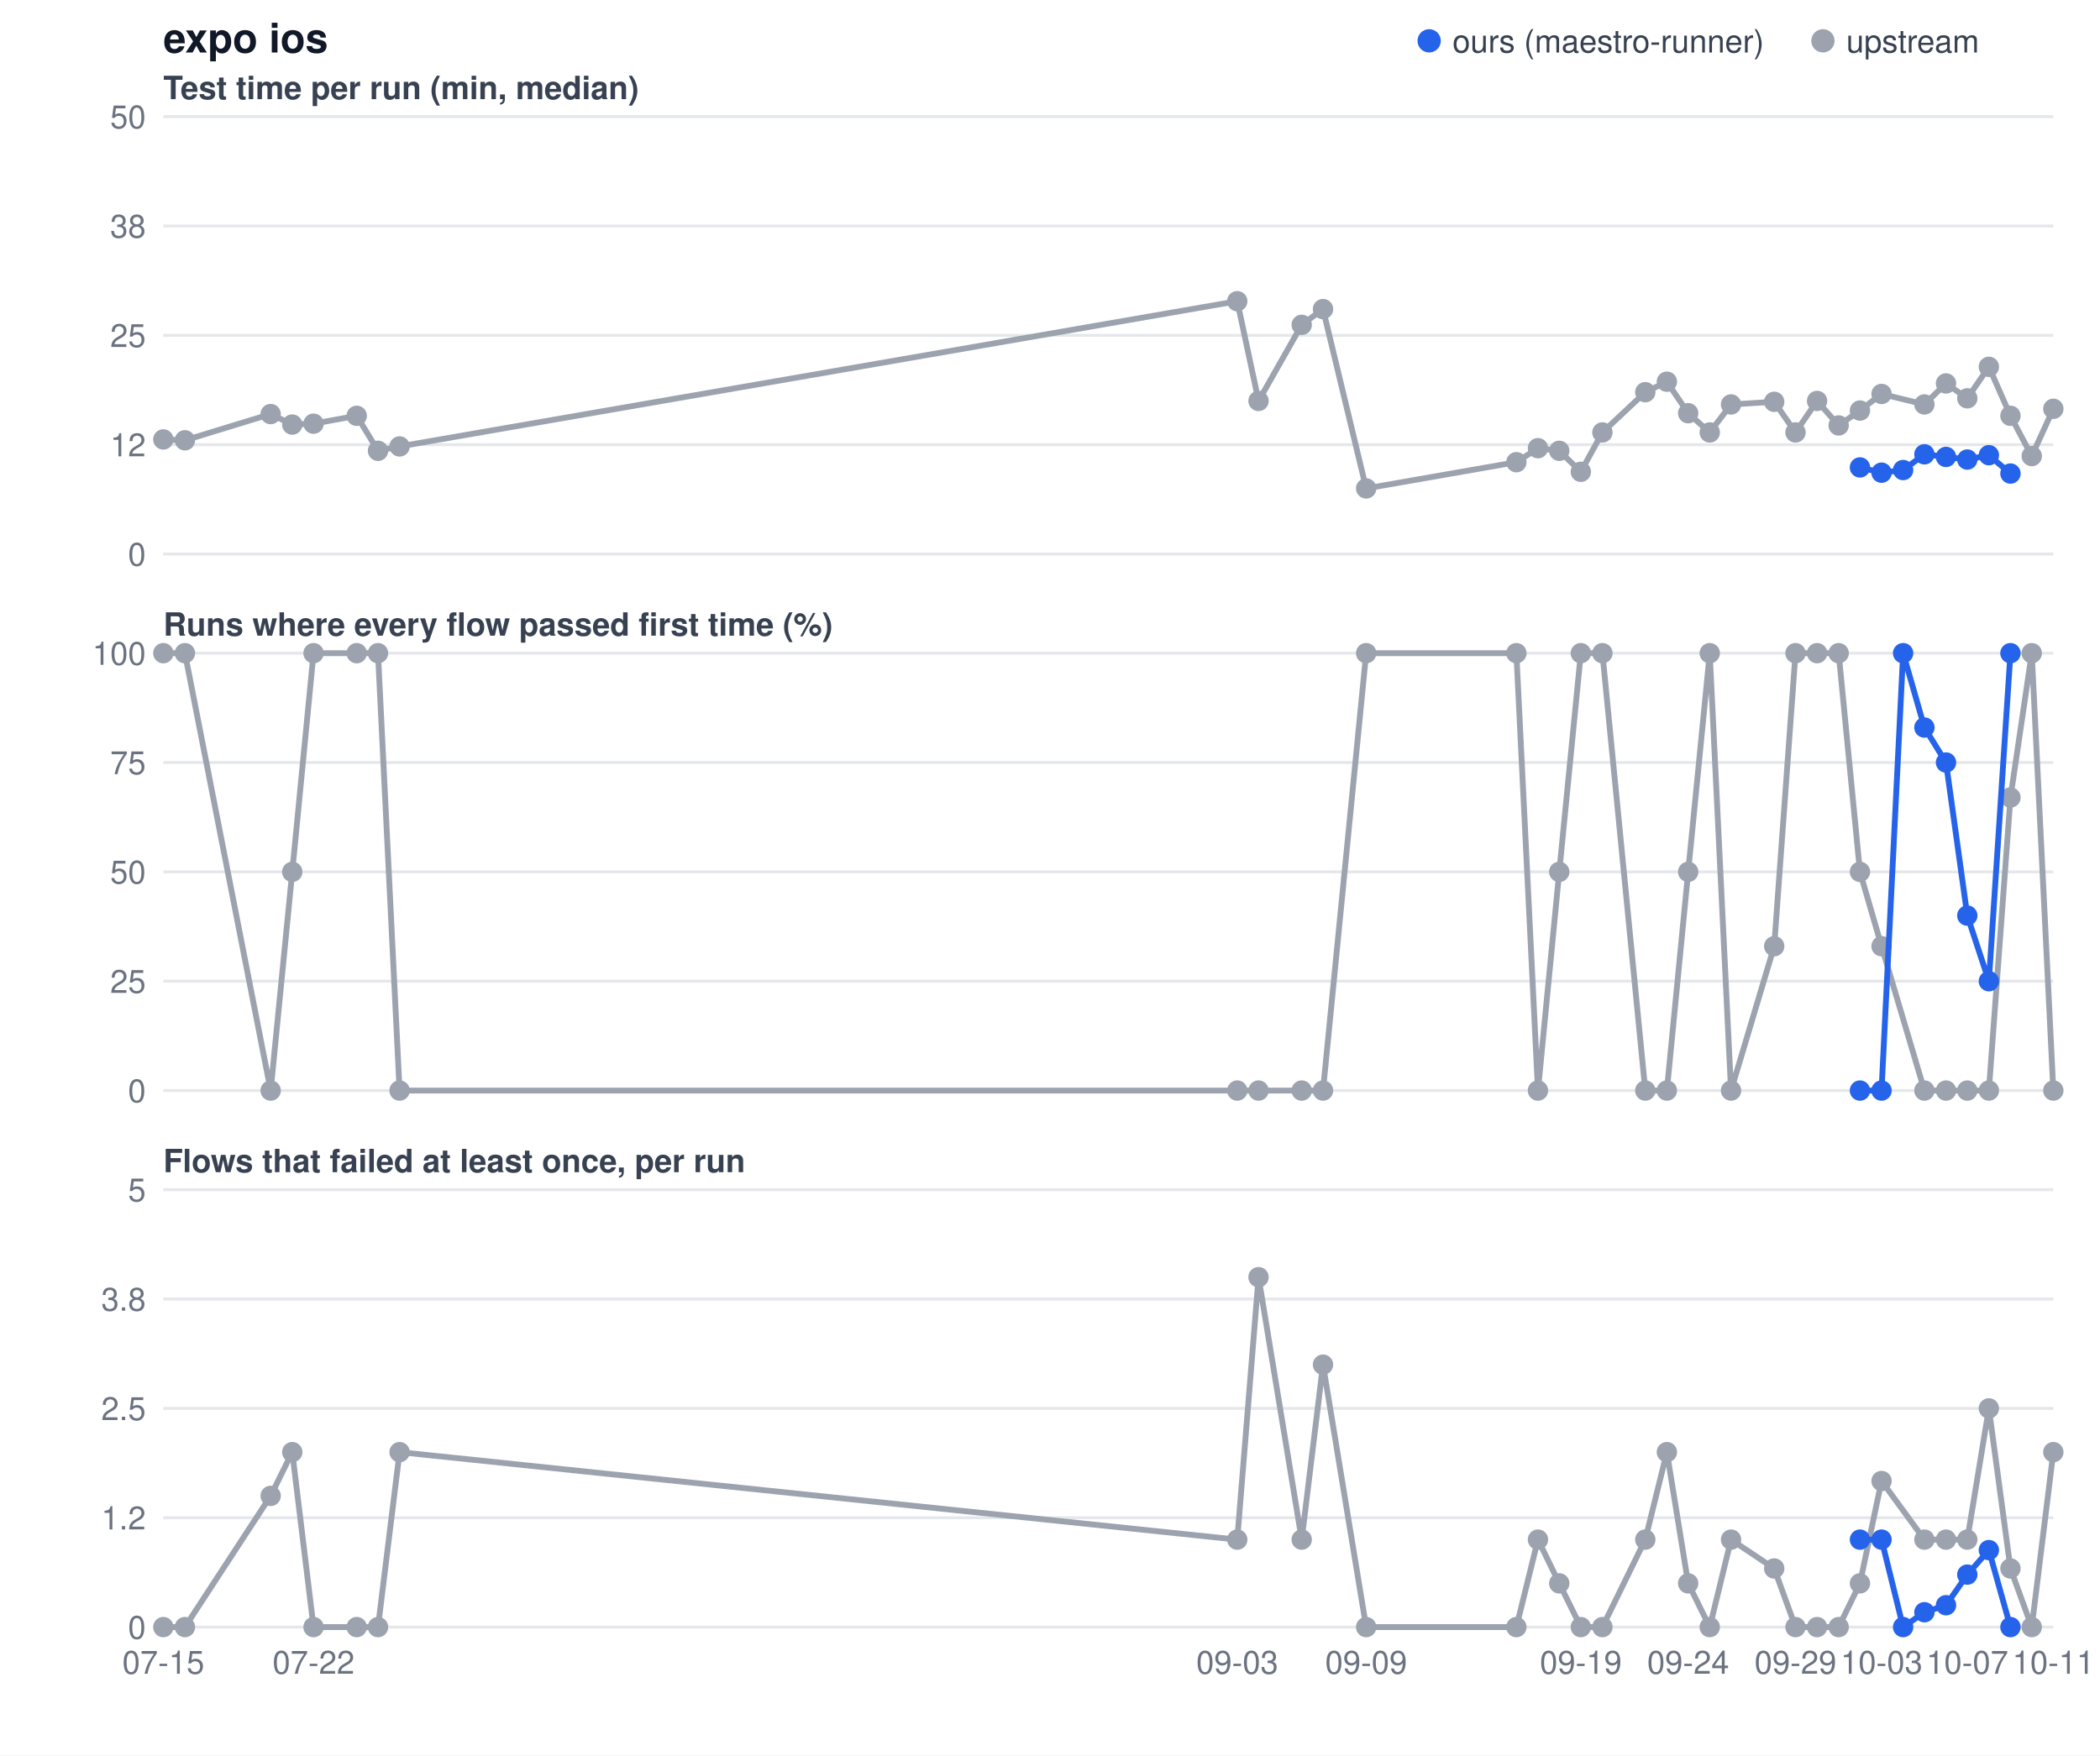
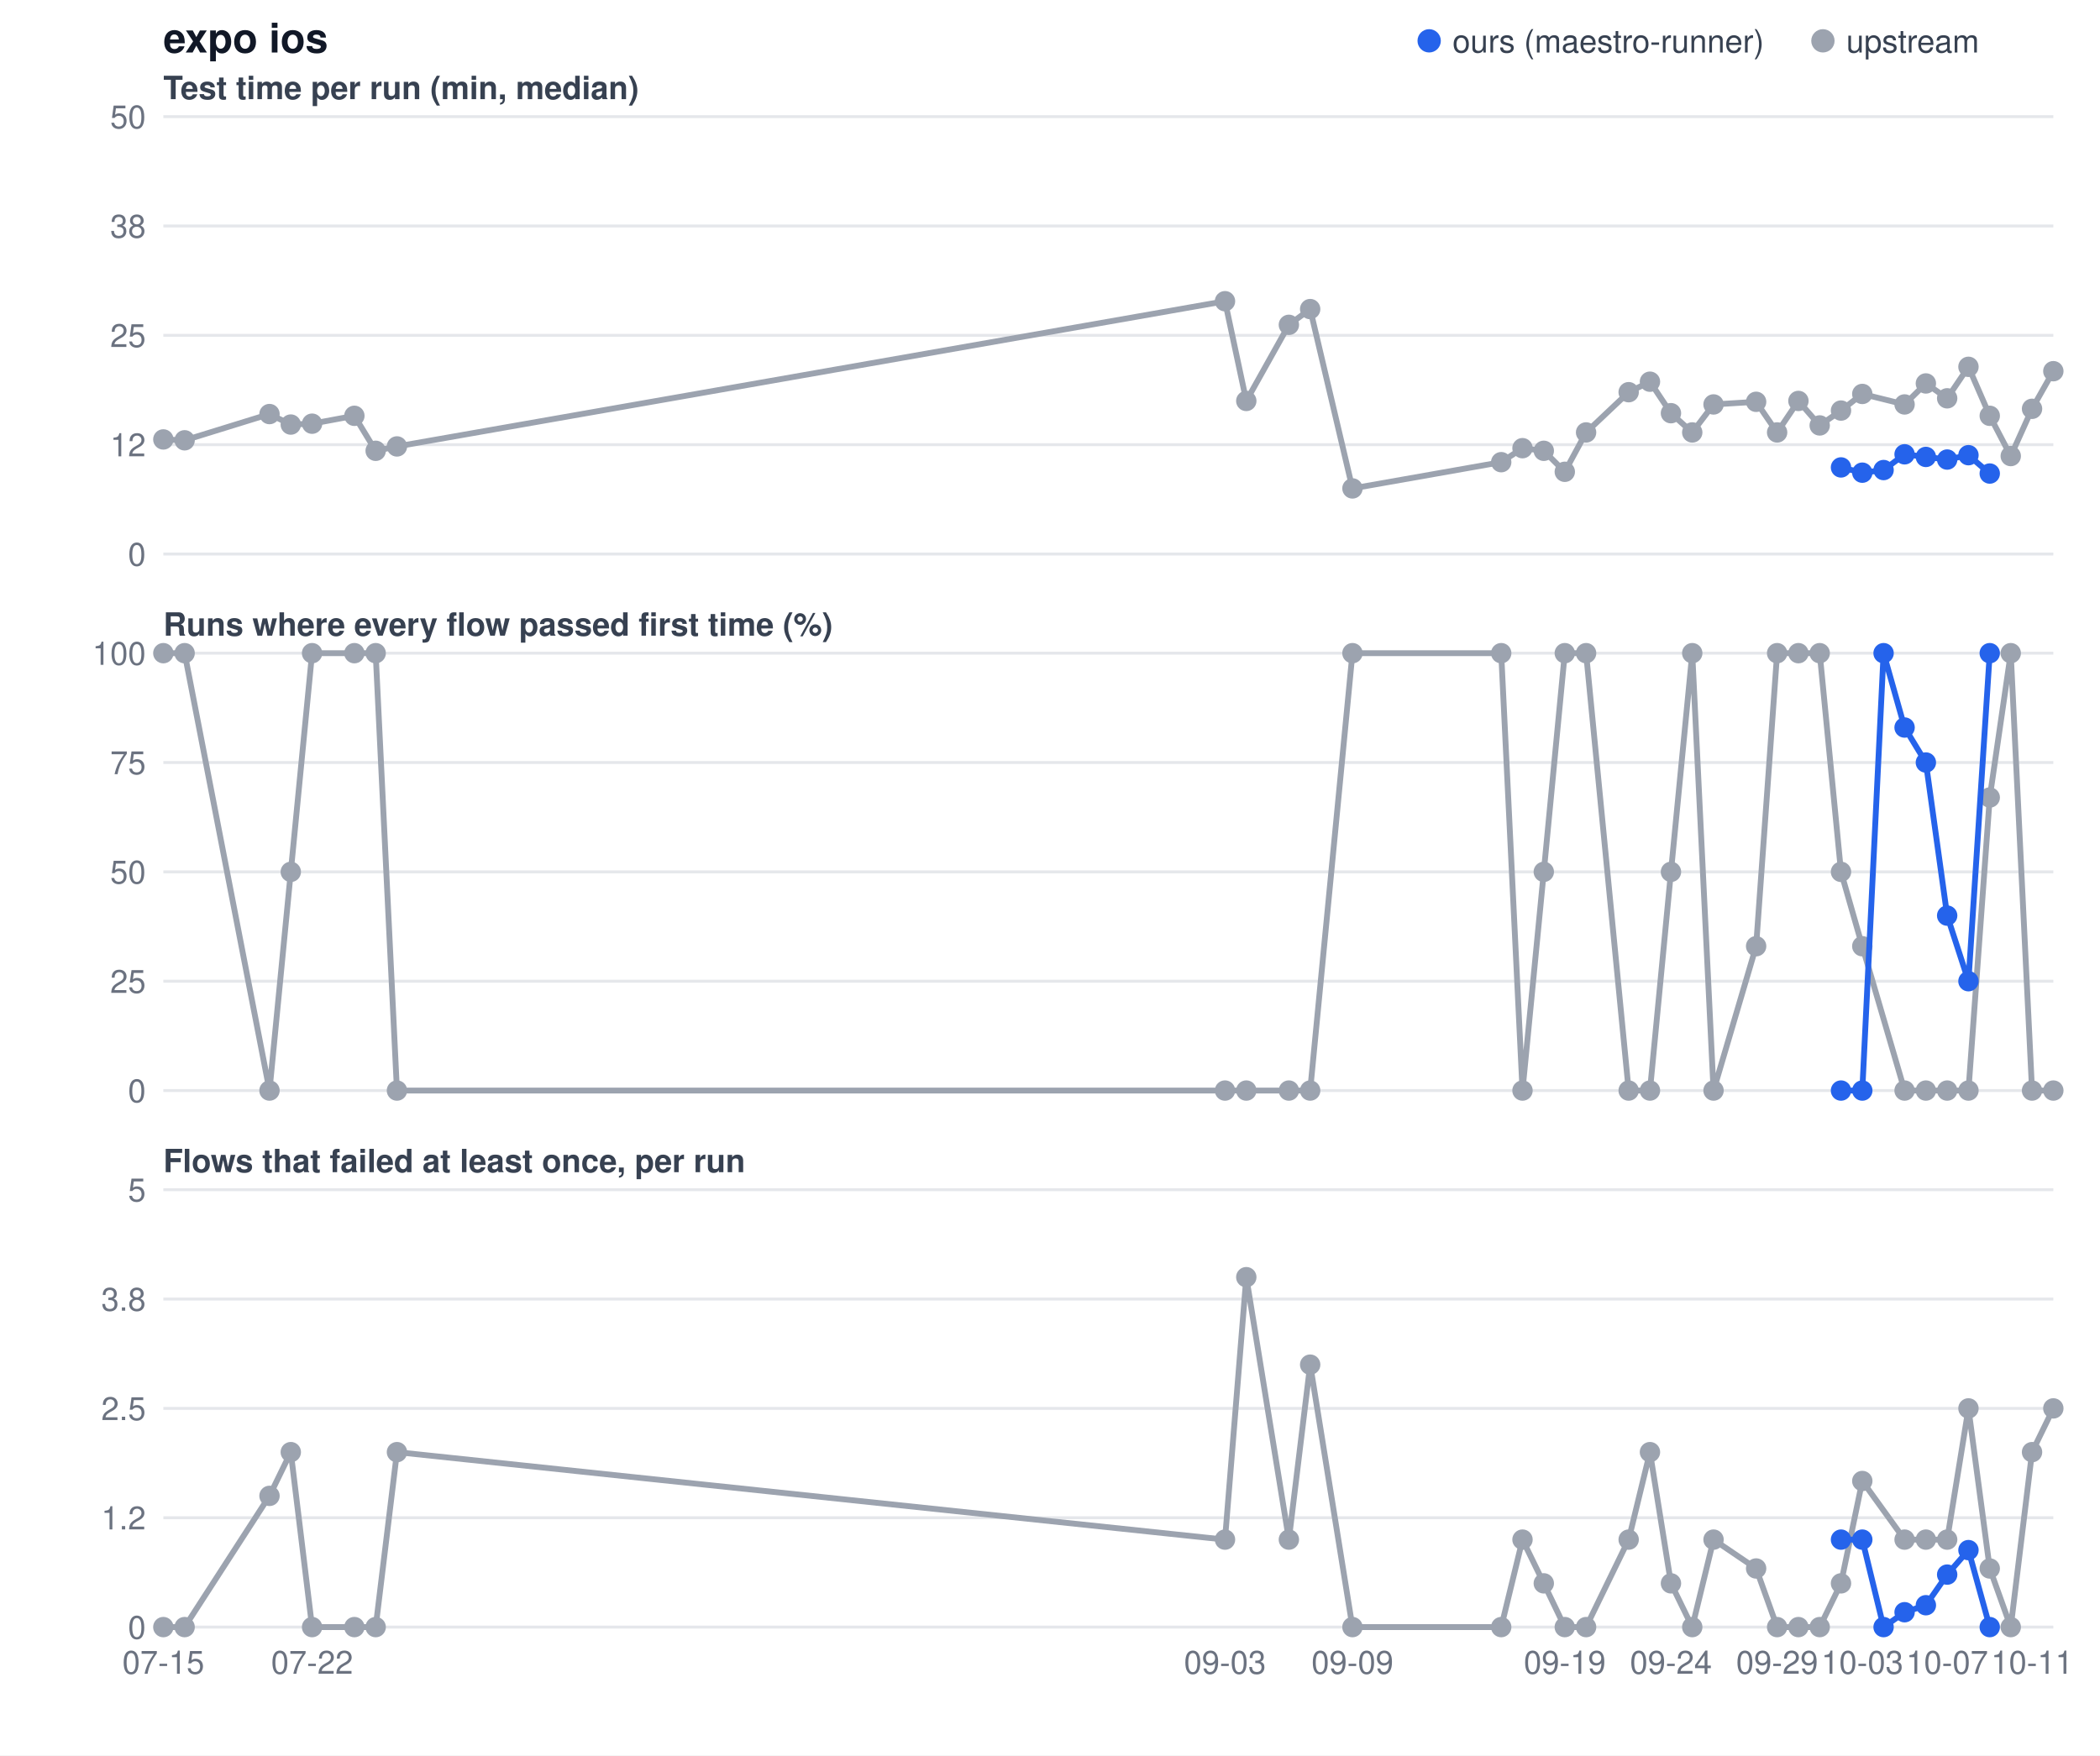
<svg xmlns="http://www.w3.org/2000/svg" width="720" height="602" font-family="-apple-system,Segoe UI,Helvetica,Arial,sans-serif" font-size="11">
  <rect width="100%" height="100%" fill="#ffffff" />
  <text x="56" y="18" font-size="14" font-weight="600" fill="#111827">expo ios</text>
  <circle cx="490" cy="14" r="4" fill="#2563eb" />
  <text x="498" y="18" fill="#374151">ours (maestro-runner)</text>
  <circle cx="625" cy="14" r="4" fill="#9ca3af" />
  <text x="633" y="18" fill="#374151">upstream</text>
  <text x="56" y="34" fill="#374151" font-weight="600">Test time per run (min, median)</text>
  <line x1="56" x2="704" y1="190.0" y2="190.0" stroke="#e5e7eb" />
  <text x="50" y="194.0" text-anchor="end" fill="#6b7280">0</text>
  <line x1="56" x2="704" y1="152.5" y2="152.5" stroke="#e5e7eb" />
  <text x="50" y="156.5" text-anchor="end" fill="#6b7280">12</text>
  <line x1="56" x2="704" y1="115.0" y2="115.0" stroke="#e5e7eb" />
  <text x="50" y="119.0" text-anchor="end" fill="#6b7280">25</text>
  <line x1="56" x2="704" y1="77.5" y2="77.5" stroke="#e5e7eb" />
  <text x="50" y="81.5" text-anchor="end" fill="#6b7280">38</text>
  <line x1="56" x2="704" y1="40.0" y2="40.0" stroke="#e5e7eb" />
  <text x="50" y="44.0" text-anchor="end" fill="#6b7280">50</text>
-   <polyline fill="none" stroke="#9ca3af" stroke-width="2" points="56.0,150.7 63.4,151.0 92.8,142.0 100.2,145.6 107.5,145.3 122.3,142.6 129.6,154.6 137.0,153.1 424.2,103.3 431.5,137.5 446.3,111.4 453.6,106.0 468.4,167.5 519.9,158.5 527.3,153.7 534.6,154.6 542.0,161.8 549.4,148.3 564.1,134.5 571.5,130.9 578.8,141.7 586.2,148.3 593.5,138.7 608.3,137.8 615.6,148.3 623.0,137.5 630.4,145.9 637.7,140.8 645.1,135.1 659.8,138.7 667.2,131.5 674.5,136.6 681.9,125.8 689.3,142.6 696.6,156.4 704.0,140.2" />
+   <polyline fill="none" stroke="#9ca3af" stroke-width="2" points="56.0,150.7 63.3,151.0 92.4,142.0 99.7,145.6 107.0,145.3 121.5,142.6 128.8,154.6 136.1,153.1 420.0,103.3 427.3,137.5 441.9,111.4 449.2,106.0 463.7,167.5 514.7,158.5 522.0,153.7 529.3,154.6 536.5,161.8 543.8,148.3 558.4,134.5 565.7,130.9 572.9,141.7 580.2,148.3 587.5,138.7 602.1,137.8 609.3,148.3 616.6,137.5 623.9,145.9 631.2,140.8 638.5,135.1 653.0,138.7 660.3,131.5 667.6,136.6 674.9,125.8 682.2,142.6 689.4,156.4 696.7,140.2 704.0,127.3" />
  <circle cx="56.0" cy="150.7" r="3.5" fill="#9ca3af" />
-   <circle cx="63.4" cy="151.0" r="3.5" fill="#9ca3af" />
-   <circle cx="92.8" cy="142.0" r="3.5" fill="#9ca3af" />
-   <circle cx="100.2" cy="145.6" r="3.5" fill="#9ca3af" />
-   <circle cx="107.5" cy="145.3" r="3.5" fill="#9ca3af" />
-   <circle cx="122.3" cy="142.6" r="3.5" fill="#9ca3af" />
-   <circle cx="129.6" cy="154.6" r="3.5" fill="#9ca3af" />
-   <circle cx="137.0" cy="153.1" r="3.5" fill="#9ca3af" />
-   <circle cx="424.2" cy="103.3" r="3.5" fill="#9ca3af" />
-   <circle cx="431.5" cy="137.5" r="3.5" fill="#9ca3af" />
-   <circle cx="446.3" cy="111.4" r="3.5" fill="#9ca3af" />
-   <circle cx="453.6" cy="106.0" r="3.5" fill="#9ca3af" />
-   <circle cx="468.4" cy="167.5" r="3.5" fill="#9ca3af" />
-   <circle cx="519.9" cy="158.5" r="3.5" fill="#9ca3af" />
-   <circle cx="527.3" cy="153.7" r="3.5" fill="#9ca3af" />
-   <circle cx="534.6" cy="154.6" r="3.5" fill="#9ca3af" />
-   <circle cx="542.0" cy="161.8" r="3.5" fill="#9ca3af" />
-   <circle cx="549.4" cy="148.3" r="3.5" fill="#9ca3af" />
-   <circle cx="564.1" cy="134.5" r="3.5" fill="#9ca3af" />
-   <circle cx="571.5" cy="130.9" r="3.5" fill="#9ca3af" />
-   <circle cx="578.8" cy="141.7" r="3.5" fill="#9ca3af" />
-   <circle cx="586.2" cy="148.3" r="3.5" fill="#9ca3af" />
-   <circle cx="593.5" cy="138.7" r="3.5" fill="#9ca3af" />
-   <circle cx="608.3" cy="137.8" r="3.5" fill="#9ca3af" />
-   <circle cx="615.6" cy="148.3" r="3.5" fill="#9ca3af" />
-   <circle cx="623.0" cy="137.5" r="3.5" fill="#9ca3af" />
-   <circle cx="630.4" cy="145.9" r="3.5" fill="#9ca3af" />
-   <circle cx="637.7" cy="140.8" r="3.5" fill="#9ca3af" />
-   <circle cx="645.1" cy="135.1" r="3.5" fill="#9ca3af" />
-   <circle cx="659.8" cy="138.7" r="3.5" fill="#9ca3af" />
-   <circle cx="667.2" cy="131.5" r="3.5" fill="#9ca3af" />
-   <circle cx="674.5" cy="136.6" r="3.5" fill="#9ca3af" />
-   <circle cx="681.9" cy="125.8" r="3.5" fill="#9ca3af" />
-   <circle cx="689.3" cy="142.6" r="3.5" fill="#9ca3af" />
-   <circle cx="696.6" cy="156.4" r="3.5" fill="#9ca3af" />
-   <circle cx="704.0" cy="140.2" r="3.5" fill="#9ca3af" />
-   <polyline fill="none" stroke="#2563eb" stroke-width="2" points="637.7,160.3 645.1,162.1 652.5,161.2 659.8,155.8 667.2,156.7 674.5,157.6 681.9,156.1 689.3,162.4" />
-   <circle cx="637.7" cy="160.3" r="3.5" fill="#2563eb" />
-   <circle cx="645.1" cy="162.1" r="3.5" fill="#2563eb" />
-   <circle cx="652.5" cy="161.2" r="3.5" fill="#2563eb" />
-   <circle cx="659.8" cy="155.8" r="3.5" fill="#2563eb" />
-   <circle cx="667.2" cy="156.7" r="3.5" fill="#2563eb" />
-   <circle cx="674.5" cy="157.6" r="3.5" fill="#2563eb" />
-   <circle cx="681.9" cy="156.1" r="3.5" fill="#2563eb" />
-   <circle cx="689.3" cy="162.4" r="3.5" fill="#2563eb" />
+   <circle cx="63.3" cy="151.0" r="3.5" fill="#9ca3af" />
+   <circle cx="92.4" cy="142.0" r="3.5" fill="#9ca3af" />
+   <circle cx="99.7" cy="145.6" r="3.5" fill="#9ca3af" />
+   <circle cx="107.0" cy="145.3" r="3.5" fill="#9ca3af" />
+   <circle cx="121.5" cy="142.6" r="3.5" fill="#9ca3af" />
+   <circle cx="128.8" cy="154.6" r="3.5" fill="#9ca3af" />
+   <circle cx="136.1" cy="153.1" r="3.5" fill="#9ca3af" />
+   <circle cx="420.0" cy="103.3" r="3.5" fill="#9ca3af" />
+   <circle cx="427.3" cy="137.5" r="3.5" fill="#9ca3af" />
+   <circle cx="441.9" cy="111.4" r="3.5" fill="#9ca3af" />
+   <circle cx="449.2" cy="106.0" r="3.5" fill="#9ca3af" />
+   <circle cx="463.7" cy="167.5" r="3.5" fill="#9ca3af" />
+   <circle cx="514.7" cy="158.5" r="3.5" fill="#9ca3af" />
+   <circle cx="522.0" cy="153.7" r="3.5" fill="#9ca3af" />
+   <circle cx="529.3" cy="154.6" r="3.5" fill="#9ca3af" />
+   <circle cx="536.5" cy="161.8" r="3.5" fill="#9ca3af" />
+   <circle cx="543.8" cy="148.3" r="3.5" fill="#9ca3af" />
+   <circle cx="558.4" cy="134.5" r="3.5" fill="#9ca3af" />
+   <circle cx="565.7" cy="130.9" r="3.5" fill="#9ca3af" />
+   <circle cx="572.9" cy="141.7" r="3.5" fill="#9ca3af" />
+   <circle cx="580.2" cy="148.3" r="3.5" fill="#9ca3af" />
+   <circle cx="587.5" cy="138.7" r="3.5" fill="#9ca3af" />
+   <circle cx="602.1" cy="137.8" r="3.5" fill="#9ca3af" />
+   <circle cx="609.3" cy="148.3" r="3.5" fill="#9ca3af" />
+   <circle cx="616.6" cy="137.5" r="3.5" fill="#9ca3af" />
+   <circle cx="623.9" cy="145.9" r="3.5" fill="#9ca3af" />
+   <circle cx="631.2" cy="140.8" r="3.5" fill="#9ca3af" />
+   <circle cx="638.5" cy="135.1" r="3.5" fill="#9ca3af" />
+   <circle cx="653.0" cy="138.7" r="3.5" fill="#9ca3af" />
+   <circle cx="660.3" cy="131.5" r="3.5" fill="#9ca3af" />
+   <circle cx="667.6" cy="136.6" r="3.5" fill="#9ca3af" />
+   <circle cx="674.9" cy="125.8" r="3.5" fill="#9ca3af" />
+   <circle cx="682.2" cy="142.6" r="3.5" fill="#9ca3af" />
+   <circle cx="689.4" cy="156.4" r="3.5" fill="#9ca3af" />
+   <circle cx="696.7" cy="140.2" r="3.5" fill="#9ca3af" />
+   <circle cx="704.0" cy="127.3" r="3.5" fill="#9ca3af" />
+   <polyline fill="none" stroke="#2563eb" stroke-width="2" points="631.2,160.3 638.5,162.1 645.8,161.2 653.0,155.8 660.3,156.7 667.6,157.6 674.9,156.1 682.2,162.4" />
+   <circle cx="631.2" cy="160.3" r="3.5" fill="#2563eb" />
+   <circle cx="638.5" cy="162.1" r="3.5" fill="#2563eb" />
+   <circle cx="645.8" cy="161.2" r="3.5" fill="#2563eb" />
+   <circle cx="653.0" cy="155.8" r="3.5" fill="#2563eb" />
+   <circle cx="660.3" cy="156.7" r="3.5" fill="#2563eb" />
+   <circle cx="667.6" cy="157.6" r="3.5" fill="#2563eb" />
+   <circle cx="674.9" cy="156.1" r="3.5" fill="#2563eb" />
+   <circle cx="682.2" cy="162.4" r="3.5" fill="#2563eb" />
  <text x="56" y="218" fill="#374151" font-weight="600">Runs where every flow passed first time (%)</text>
  <line x1="56" x2="704" y1="374.0" y2="374.0" stroke="#e5e7eb" />
  <text x="50" y="378.0" text-anchor="end" fill="#6b7280">0</text>
  <line x1="56" x2="704" y1="336.5" y2="336.5" stroke="#e5e7eb" />
  <text x="50" y="340.5" text-anchor="end" fill="#6b7280">25</text>
  <line x1="56" x2="704" y1="299.0" y2="299.0" stroke="#e5e7eb" />
  <text x="50" y="303.0" text-anchor="end" fill="#6b7280">50</text>
  <line x1="56" x2="704" y1="261.5" y2="261.5" stroke="#e5e7eb" />
  <text x="50" y="265.5" text-anchor="end" fill="#6b7280">75</text>
  <line x1="56" x2="704" y1="224.0" y2="224.0" stroke="#e5e7eb" />
  <text x="50" y="228.0" text-anchor="end" fill="#6b7280">100</text>
-   <polyline fill="none" stroke="#9ca3af" stroke-width="2" points="56.0,224.0 63.4,224.0 92.8,374.0 100.2,299.0 107.5,224.0 122.3,224.0 129.6,224.0 137.0,374.0 424.2,374.0 431.5,374.0 446.3,374.0 453.6,374.0 468.4,224.0 519.9,224.0 527.3,374.0 534.6,299.0 542.0,224.0 549.4,224.0 564.1,374.0 571.5,374.0 578.8,299.0 586.2,224.0 593.5,374.0 608.3,324.5 615.6,224.0 623.0,224.0 630.4,224.0 637.7,299.0 645.1,324.5 659.8,374.0 667.2,374.0 674.5,374.0 681.9,374.0 689.3,273.5 696.6,224.0 704.0,374.0" />
+   <polyline fill="none" stroke="#9ca3af" stroke-width="2" points="56.0,224.0 63.3,224.0 92.4,374.0 99.7,299.0 107.0,224.0 121.5,224.0 128.8,224.0 136.1,374.0 420.0,374.0 427.3,374.0 441.9,374.0 449.2,374.0 463.7,224.0 514.7,224.0 522.0,374.0 529.3,299.0 536.5,224.0 543.8,224.0 558.4,374.0 565.7,374.0 572.9,299.0 580.2,224.0 587.5,374.0 602.1,324.5 609.3,224.0 616.6,224.0 623.9,224.0 631.2,299.0 638.5,324.5 653.0,374.0 660.3,374.0 667.6,374.0 674.9,374.0 682.2,273.5 689.4,224.0 696.7,374.0 704.0,374.0" />
  <circle cx="56.0" cy="224.0" r="3.5" fill="#9ca3af" />
-   <circle cx="63.4" cy="224.0" r="3.5" fill="#9ca3af" />
-   <circle cx="92.8" cy="374.0" r="3.5" fill="#9ca3af" />
-   <circle cx="100.2" cy="299.0" r="3.5" fill="#9ca3af" />
-   <circle cx="107.5" cy="224.0" r="3.5" fill="#9ca3af" />
-   <circle cx="122.3" cy="224.0" r="3.5" fill="#9ca3af" />
-   <circle cx="129.6" cy="224.0" r="3.5" fill="#9ca3af" />
-   <circle cx="137.0" cy="374.0" r="3.5" fill="#9ca3af" />
-   <circle cx="424.2" cy="374.0" r="3.5" fill="#9ca3af" />
-   <circle cx="431.5" cy="374.0" r="3.5" fill="#9ca3af" />
-   <circle cx="446.3" cy="374.0" r="3.5" fill="#9ca3af" />
-   <circle cx="453.6" cy="374.0" r="3.5" fill="#9ca3af" />
-   <circle cx="468.4" cy="224.0" r="3.5" fill="#9ca3af" />
-   <circle cx="519.9" cy="224.0" r="3.5" fill="#9ca3af" />
-   <circle cx="527.3" cy="374.0" r="3.5" fill="#9ca3af" />
-   <circle cx="534.6" cy="299.0" r="3.5" fill="#9ca3af" />
-   <circle cx="542.0" cy="224.0" r="3.5" fill="#9ca3af" />
-   <circle cx="549.4" cy="224.0" r="3.5" fill="#9ca3af" />
-   <circle cx="564.1" cy="374.0" r="3.5" fill="#9ca3af" />
-   <circle cx="571.5" cy="374.0" r="3.5" fill="#9ca3af" />
-   <circle cx="578.8" cy="299.0" r="3.5" fill="#9ca3af" />
-   <circle cx="586.2" cy="224.0" r="3.5" fill="#9ca3af" />
-   <circle cx="593.5" cy="374.0" r="3.5" fill="#9ca3af" />
-   <circle cx="608.3" cy="324.5" r="3.5" fill="#9ca3af" />
-   <circle cx="615.6" cy="224.0" r="3.5" fill="#9ca3af" />
-   <circle cx="623.0" cy="224.0" r="3.5" fill="#9ca3af" />
-   <circle cx="630.4" cy="224.0" r="3.5" fill="#9ca3af" />
-   <circle cx="637.7" cy="299.0" r="3.5" fill="#9ca3af" />
-   <circle cx="645.1" cy="324.5" r="3.5" fill="#9ca3af" />
-   <circle cx="659.8" cy="374.0" r="3.5" fill="#9ca3af" />
-   <circle cx="667.2" cy="374.0" r="3.5" fill="#9ca3af" />
-   <circle cx="674.5" cy="374.0" r="3.5" fill="#9ca3af" />
-   <circle cx="681.9" cy="374.0" r="3.5" fill="#9ca3af" />
-   <circle cx="689.3" cy="273.5" r="3.5" fill="#9ca3af" />
-   <circle cx="696.6" cy="224.0" r="3.5" fill="#9ca3af" />
+   <circle cx="63.3" cy="224.0" r="3.5" fill="#9ca3af" />
+   <circle cx="92.4" cy="374.0" r="3.5" fill="#9ca3af" />
+   <circle cx="99.7" cy="299.0" r="3.5" fill="#9ca3af" />
+   <circle cx="107.0" cy="224.0" r="3.5" fill="#9ca3af" />
+   <circle cx="121.5" cy="224.0" r="3.5" fill="#9ca3af" />
+   <circle cx="128.8" cy="224.0" r="3.5" fill="#9ca3af" />
+   <circle cx="136.1" cy="374.0" r="3.5" fill="#9ca3af" />
+   <circle cx="420.0" cy="374.0" r="3.5" fill="#9ca3af" />
+   <circle cx="427.3" cy="374.0" r="3.5" fill="#9ca3af" />
+   <circle cx="441.9" cy="374.0" r="3.5" fill="#9ca3af" />
+   <circle cx="449.2" cy="374.0" r="3.5" fill="#9ca3af" />
+   <circle cx="463.7" cy="224.0" r="3.5" fill="#9ca3af" />
+   <circle cx="514.7" cy="224.0" r="3.5" fill="#9ca3af" />
+   <circle cx="522.0" cy="374.0" r="3.5" fill="#9ca3af" />
+   <circle cx="529.3" cy="299.0" r="3.5" fill="#9ca3af" />
+   <circle cx="536.5" cy="224.0" r="3.5" fill="#9ca3af" />
+   <circle cx="543.8" cy="224.0" r="3.5" fill="#9ca3af" />
+   <circle cx="558.4" cy="374.0" r="3.5" fill="#9ca3af" />
+   <circle cx="565.7" cy="374.0" r="3.5" fill="#9ca3af" />
+   <circle cx="572.9" cy="299.0" r="3.5" fill="#9ca3af" />
+   <circle cx="580.2" cy="224.0" r="3.5" fill="#9ca3af" />
+   <circle cx="587.5" cy="374.0" r="3.5" fill="#9ca3af" />
+   <circle cx="602.1" cy="324.5" r="3.5" fill="#9ca3af" />
+   <circle cx="609.3" cy="224.0" r="3.5" fill="#9ca3af" />
+   <circle cx="616.6" cy="224.0" r="3.5" fill="#9ca3af" />
+   <circle cx="623.9" cy="224.0" r="3.5" fill="#9ca3af" />
+   <circle cx="631.2" cy="299.0" r="3.5" fill="#9ca3af" />
+   <circle cx="638.5" cy="324.5" r="3.5" fill="#9ca3af" />
+   <circle cx="653.0" cy="374.0" r="3.5" fill="#9ca3af" />
+   <circle cx="660.3" cy="374.0" r="3.5" fill="#9ca3af" />
+   <circle cx="667.6" cy="374.0" r="3.5" fill="#9ca3af" />
+   <circle cx="674.9" cy="374.0" r="3.5" fill="#9ca3af" />
+   <circle cx="682.2" cy="273.5" r="3.5" fill="#9ca3af" />
+   <circle cx="689.4" cy="224.0" r="3.5" fill="#9ca3af" />
+   <circle cx="696.7" cy="374.0" r="3.5" fill="#9ca3af" />
  <circle cx="704.0" cy="374.0" r="3.5" fill="#9ca3af" />
-   <polyline fill="none" stroke="#2563eb" stroke-width="2" points="637.7,374.0 645.1,374.0 652.5,224.0 659.8,249.5 667.2,261.5 674.5,314.0 681.9,336.5 689.3,224.0" />
-   <circle cx="637.7" cy="374.0" r="3.5" fill="#2563eb" />
-   <circle cx="645.1" cy="374.0" r="3.5" fill="#2563eb" />
-   <circle cx="652.5" cy="224.0" r="3.5" fill="#2563eb" />
-   <circle cx="659.8" cy="249.5" r="3.5" fill="#2563eb" />
-   <circle cx="667.2" cy="261.5" r="3.5" fill="#2563eb" />
-   <circle cx="674.5" cy="314.0" r="3.5" fill="#2563eb" />
-   <circle cx="681.9" cy="336.5" r="3.5" fill="#2563eb" />
-   <circle cx="689.3" cy="224.0" r="3.5" fill="#2563eb" />
+   <polyline fill="none" stroke="#2563eb" stroke-width="2" points="631.2,374.0 638.5,374.0 645.8,224.0 653.0,249.5 660.3,261.5 667.6,314.0 674.9,336.5 682.2,224.0" />
+   <circle cx="631.2" cy="374.0" r="3.5" fill="#2563eb" />
+   <circle cx="638.5" cy="374.0" r="3.5" fill="#2563eb" />
+   <circle cx="645.8" cy="224.0" r="3.5" fill="#2563eb" />
+   <circle cx="653.0" cy="249.5" r="3.5" fill="#2563eb" />
+   <circle cx="660.3" cy="261.5" r="3.5" fill="#2563eb" />
+   <circle cx="667.6" cy="314.0" r="3.5" fill="#2563eb" />
+   <circle cx="674.9" cy="336.5" r="3.5" fill="#2563eb" />
+   <circle cx="682.2" cy="224.0" r="3.5" fill="#2563eb" />
  <text x="56" y="402" fill="#374151" font-weight="600">Flows that failed at least once, per run</text>
  <line x1="56" x2="704" y1="558.0" y2="558.0" stroke="#e5e7eb" />
  <text x="50" y="562.0" text-anchor="end" fill="#6b7280">0</text>
  <line x1="56" x2="704" y1="520.5" y2="520.5" stroke="#e5e7eb" />
  <text x="50" y="524.5" text-anchor="end" fill="#6b7280">1.2</text>
  <line x1="56" x2="704" y1="483.0" y2="483.0" stroke="#e5e7eb" />
  <text x="50" y="487.0" text-anchor="end" fill="#6b7280">2.5</text>
  <line x1="56" x2="704" y1="445.5" y2="445.5" stroke="#e5e7eb" />
  <text x="50" y="449.5" text-anchor="end" fill="#6b7280">3.8</text>
  <line x1="56" x2="704" y1="408.0" y2="408.0" stroke="#e5e7eb" />
  <text x="50" y="412.0" text-anchor="end" fill="#6b7280">5</text>
-   <polyline fill="none" stroke="#9ca3af" stroke-width="2" points="56.0,558.0 63.4,558.0 92.8,513.0 100.2,498.0 107.5,558.0 122.3,558.0 129.6,558.0 137.0,498.0 424.2,528.0 431.5,438.0 446.3,528.0 453.6,468.0 468.4,558.0 519.9,558.0 527.3,528.0 534.6,543.0 542.0,558.0 549.4,558.0 564.1,528.0 571.5,498.0 578.8,543.0 586.2,558.0 593.5,528.0 608.3,537.9 615.6,558.0 623.0,558.0 630.4,558.0 637.7,543.0 645.1,507.9 659.8,528.0 667.2,528.0 674.5,528.0 681.9,483.0 689.3,537.9 696.6,558.0 704.0,498.0" />
+   <polyline fill="none" stroke="#9ca3af" stroke-width="2" points="56.0,558.0 63.3,558.0 92.4,513.0 99.7,498.0 107.0,558.0 121.5,558.0 128.8,558.0 136.1,498.0 420.0,528.0 427.3,438.0 441.9,528.0 449.2,468.0 463.7,558.0 514.7,558.0 522.0,528.0 529.3,543.0 536.5,558.0 543.8,558.0 558.4,528.0 565.7,498.0 572.9,543.0 580.2,558.0 587.5,528.0 602.1,537.9 609.3,558.0 616.6,558.0 623.9,558.0 631.2,543.0 638.5,507.9 653.0,528.0 660.3,528.0 667.6,528.0 674.9,483.0 682.2,537.9 689.4,558.0 696.7,498.0 704.0,483.0" />
  <circle cx="56.0" cy="558.0" r="3.5" fill="#9ca3af" />
-   <circle cx="63.4" cy="558.0" r="3.5" fill="#9ca3af" />
-   <circle cx="92.8" cy="513.0" r="3.5" fill="#9ca3af" />
-   <circle cx="100.2" cy="498.0" r="3.5" fill="#9ca3af" />
-   <circle cx="107.5" cy="558.0" r="3.5" fill="#9ca3af" />
-   <circle cx="122.3" cy="558.0" r="3.5" fill="#9ca3af" />
-   <circle cx="129.6" cy="558.0" r="3.5" fill="#9ca3af" />
-   <circle cx="137.0" cy="498.0" r="3.5" fill="#9ca3af" />
-   <circle cx="424.2" cy="528.0" r="3.5" fill="#9ca3af" />
-   <circle cx="431.5" cy="438.0" r="3.5" fill="#9ca3af" />
-   <circle cx="446.3" cy="528.0" r="3.5" fill="#9ca3af" />
-   <circle cx="453.6" cy="468.0" r="3.5" fill="#9ca3af" />
-   <circle cx="468.4" cy="558.0" r="3.5" fill="#9ca3af" />
-   <circle cx="519.9" cy="558.0" r="3.5" fill="#9ca3af" />
-   <circle cx="527.3" cy="528.0" r="3.5" fill="#9ca3af" />
-   <circle cx="534.6" cy="543.0" r="3.5" fill="#9ca3af" />
-   <circle cx="542.0" cy="558.0" r="3.5" fill="#9ca3af" />
-   <circle cx="549.4" cy="558.0" r="3.5" fill="#9ca3af" />
-   <circle cx="564.1" cy="528.0" r="3.5" fill="#9ca3af" />
-   <circle cx="571.5" cy="498.0" r="3.5" fill="#9ca3af" />
-   <circle cx="578.8" cy="543.0" r="3.5" fill="#9ca3af" />
-   <circle cx="586.2" cy="558.0" r="3.5" fill="#9ca3af" />
-   <circle cx="593.5" cy="528.0" r="3.5" fill="#9ca3af" />
-   <circle cx="608.3" cy="537.9" r="3.5" fill="#9ca3af" />
-   <circle cx="615.6" cy="558.0" r="3.5" fill="#9ca3af" />
-   <circle cx="623.0" cy="558.0" r="3.5" fill="#9ca3af" />
-   <circle cx="630.4" cy="558.0" r="3.5" fill="#9ca3af" />
-   <circle cx="637.7" cy="543.0" r="3.5" fill="#9ca3af" />
-   <circle cx="645.1" cy="507.9" r="3.5" fill="#9ca3af" />
-   <circle cx="659.8" cy="528.0" r="3.5" fill="#9ca3af" />
-   <circle cx="667.2" cy="528.0" r="3.5" fill="#9ca3af" />
-   <circle cx="674.5" cy="528.0" r="3.5" fill="#9ca3af" />
-   <circle cx="681.9" cy="483.0" r="3.5" fill="#9ca3af" />
-   <circle cx="689.3" cy="537.9" r="3.5" fill="#9ca3af" />
-   <circle cx="696.6" cy="558.0" r="3.5" fill="#9ca3af" />
-   <circle cx="704.0" cy="498.0" r="3.5" fill="#9ca3af" />
-   <polyline fill="none" stroke="#2563eb" stroke-width="2" points="637.7,528.0 645.1,528.0 652.5,558.0 659.8,552.9 667.2,550.5 674.5,540.0 681.9,531.6 689.3,558.0" />
-   <circle cx="637.7" cy="528.0" r="3.5" fill="#2563eb" />
-   <circle cx="645.1" cy="528.0" r="3.5" fill="#2563eb" />
-   <circle cx="652.5" cy="558.0" r="3.5" fill="#2563eb" />
-   <circle cx="659.8" cy="552.9" r="3.5" fill="#2563eb" />
-   <circle cx="667.2" cy="550.5" r="3.5" fill="#2563eb" />
-   <circle cx="674.5" cy="540.0" r="3.5" fill="#2563eb" />
-   <circle cx="681.9" cy="531.6" r="3.5" fill="#2563eb" />
-   <circle cx="689.3" cy="558.0" r="3.5" fill="#2563eb" />
+   <circle cx="63.3" cy="558.0" r="3.5" fill="#9ca3af" />
+   <circle cx="92.4" cy="513.0" r="3.5" fill="#9ca3af" />
+   <circle cx="99.7" cy="498.0" r="3.5" fill="#9ca3af" />
+   <circle cx="107.0" cy="558.0" r="3.5" fill="#9ca3af" />
+   <circle cx="121.5" cy="558.0" r="3.5" fill="#9ca3af" />
+   <circle cx="128.8" cy="558.0" r="3.5" fill="#9ca3af" />
+   <circle cx="136.1" cy="498.0" r="3.5" fill="#9ca3af" />
+   <circle cx="420.0" cy="528.0" r="3.5" fill="#9ca3af" />
+   <circle cx="427.3" cy="438.0" r="3.5" fill="#9ca3af" />
+   <circle cx="441.9" cy="528.0" r="3.5" fill="#9ca3af" />
+   <circle cx="449.2" cy="468.0" r="3.5" fill="#9ca3af" />
+   <circle cx="463.7" cy="558.0" r="3.5" fill="#9ca3af" />
+   <circle cx="514.7" cy="558.0" r="3.5" fill="#9ca3af" />
+   <circle cx="522.0" cy="528.0" r="3.5" fill="#9ca3af" />
+   <circle cx="529.3" cy="543.0" r="3.5" fill="#9ca3af" />
+   <circle cx="536.5" cy="558.0" r="3.5" fill="#9ca3af" />
+   <circle cx="543.8" cy="558.0" r="3.5" fill="#9ca3af" />
+   <circle cx="558.4" cy="528.0" r="3.5" fill="#9ca3af" />
+   <circle cx="565.7" cy="498.0" r="3.5" fill="#9ca3af" />
+   <circle cx="572.9" cy="543.0" r="3.5" fill="#9ca3af" />
+   <circle cx="580.2" cy="558.0" r="3.5" fill="#9ca3af" />
+   <circle cx="587.5" cy="528.0" r="3.5" fill="#9ca3af" />
+   <circle cx="602.1" cy="537.9" r="3.5" fill="#9ca3af" />
+   <circle cx="609.3" cy="558.0" r="3.5" fill="#9ca3af" />
+   <circle cx="616.6" cy="558.0" r="3.5" fill="#9ca3af" />
+   <circle cx="623.9" cy="558.0" r="3.5" fill="#9ca3af" />
+   <circle cx="631.2" cy="543.0" r="3.5" fill="#9ca3af" />
+   <circle cx="638.5" cy="507.9" r="3.5" fill="#9ca3af" />
+   <circle cx="653.0" cy="528.0" r="3.5" fill="#9ca3af" />
+   <circle cx="660.3" cy="528.0" r="3.5" fill="#9ca3af" />
+   <circle cx="667.6" cy="528.0" r="3.5" fill="#9ca3af" />
+   <circle cx="674.9" cy="483.0" r="3.5" fill="#9ca3af" />
+   <circle cx="682.2" cy="537.9" r="3.5" fill="#9ca3af" />
+   <circle cx="689.4" cy="558.0" r="3.5" fill="#9ca3af" />
+   <circle cx="696.7" cy="498.0" r="3.5" fill="#9ca3af" />
+   <circle cx="704.0" cy="483.0" r="3.5" fill="#9ca3af" />
+   <polyline fill="none" stroke="#2563eb" stroke-width="2" points="631.2,528.0 638.5,528.0 645.8,558.0 653.0,552.9 660.3,550.5 667.6,540.0 674.9,531.6 682.2,558.0" />
+   <circle cx="631.2" cy="528.0" r="3.5" fill="#2563eb" />
+   <circle cx="638.5" cy="528.0" r="3.5" fill="#2563eb" />
+   <circle cx="645.8" cy="558.0" r="3.5" fill="#2563eb" />
+   <circle cx="653.0" cy="552.9" r="3.5" fill="#2563eb" />
+   <circle cx="660.3" cy="550.5" r="3.5" fill="#2563eb" />
+   <circle cx="667.6" cy="540.0" r="3.5" fill="#2563eb" />
+   <circle cx="674.9" cy="531.6" r="3.5" fill="#2563eb" />
+   <circle cx="682.2" cy="558.0" r="3.5" fill="#2563eb" />
  <text x="56.0" y="574" text-anchor="middle" fill="#6b7280">07-15</text>
-   <text x="107.5" y="574" text-anchor="middle" fill="#6b7280">07-22</text>
-   <text x="424.2" y="574" text-anchor="middle" fill="#6b7280">09-03</text>
-   <text x="468.4" y="574" text-anchor="middle" fill="#6b7280">09-09</text>
-   <text x="542.0" y="574" text-anchor="middle" fill="#6b7280">09-19</text>
-   <text x="578.8" y="574" text-anchor="middle" fill="#6b7280">09-24</text>
-   <text x="615.6" y="574" text-anchor="middle" fill="#6b7280">09-29</text>
-   <text x="645.1" y="574" text-anchor="middle" fill="#6b7280">10-03</text>
-   <text x="674.5" y="574" text-anchor="middle" fill="#6b7280">10-07</text>
-   <text x="704.0" y="574" text-anchor="middle" fill="#6b7280">10-11</text>
+   <text x="107.0" y="574" text-anchor="middle" fill="#6b7280">07-22</text>
+   <text x="420.0" y="574" text-anchor="middle" fill="#6b7280">09-03</text>
+   <text x="463.7" y="574" text-anchor="middle" fill="#6b7280">09-09</text>
+   <text x="536.5" y="574" text-anchor="middle" fill="#6b7280">09-19</text>
+   <text x="572.9" y="574" text-anchor="middle" fill="#6b7280">09-24</text>
+   <text x="609.3" y="574" text-anchor="middle" fill="#6b7280">09-29</text>
+   <text x="638.5" y="574" text-anchor="middle" fill="#6b7280">10-03</text>
+   <text x="667.6" y="574" text-anchor="middle" fill="#6b7280">10-07</text>
+   <text x="696.7" y="574" text-anchor="middle" fill="#6b7280">10-11</text>
</svg>
